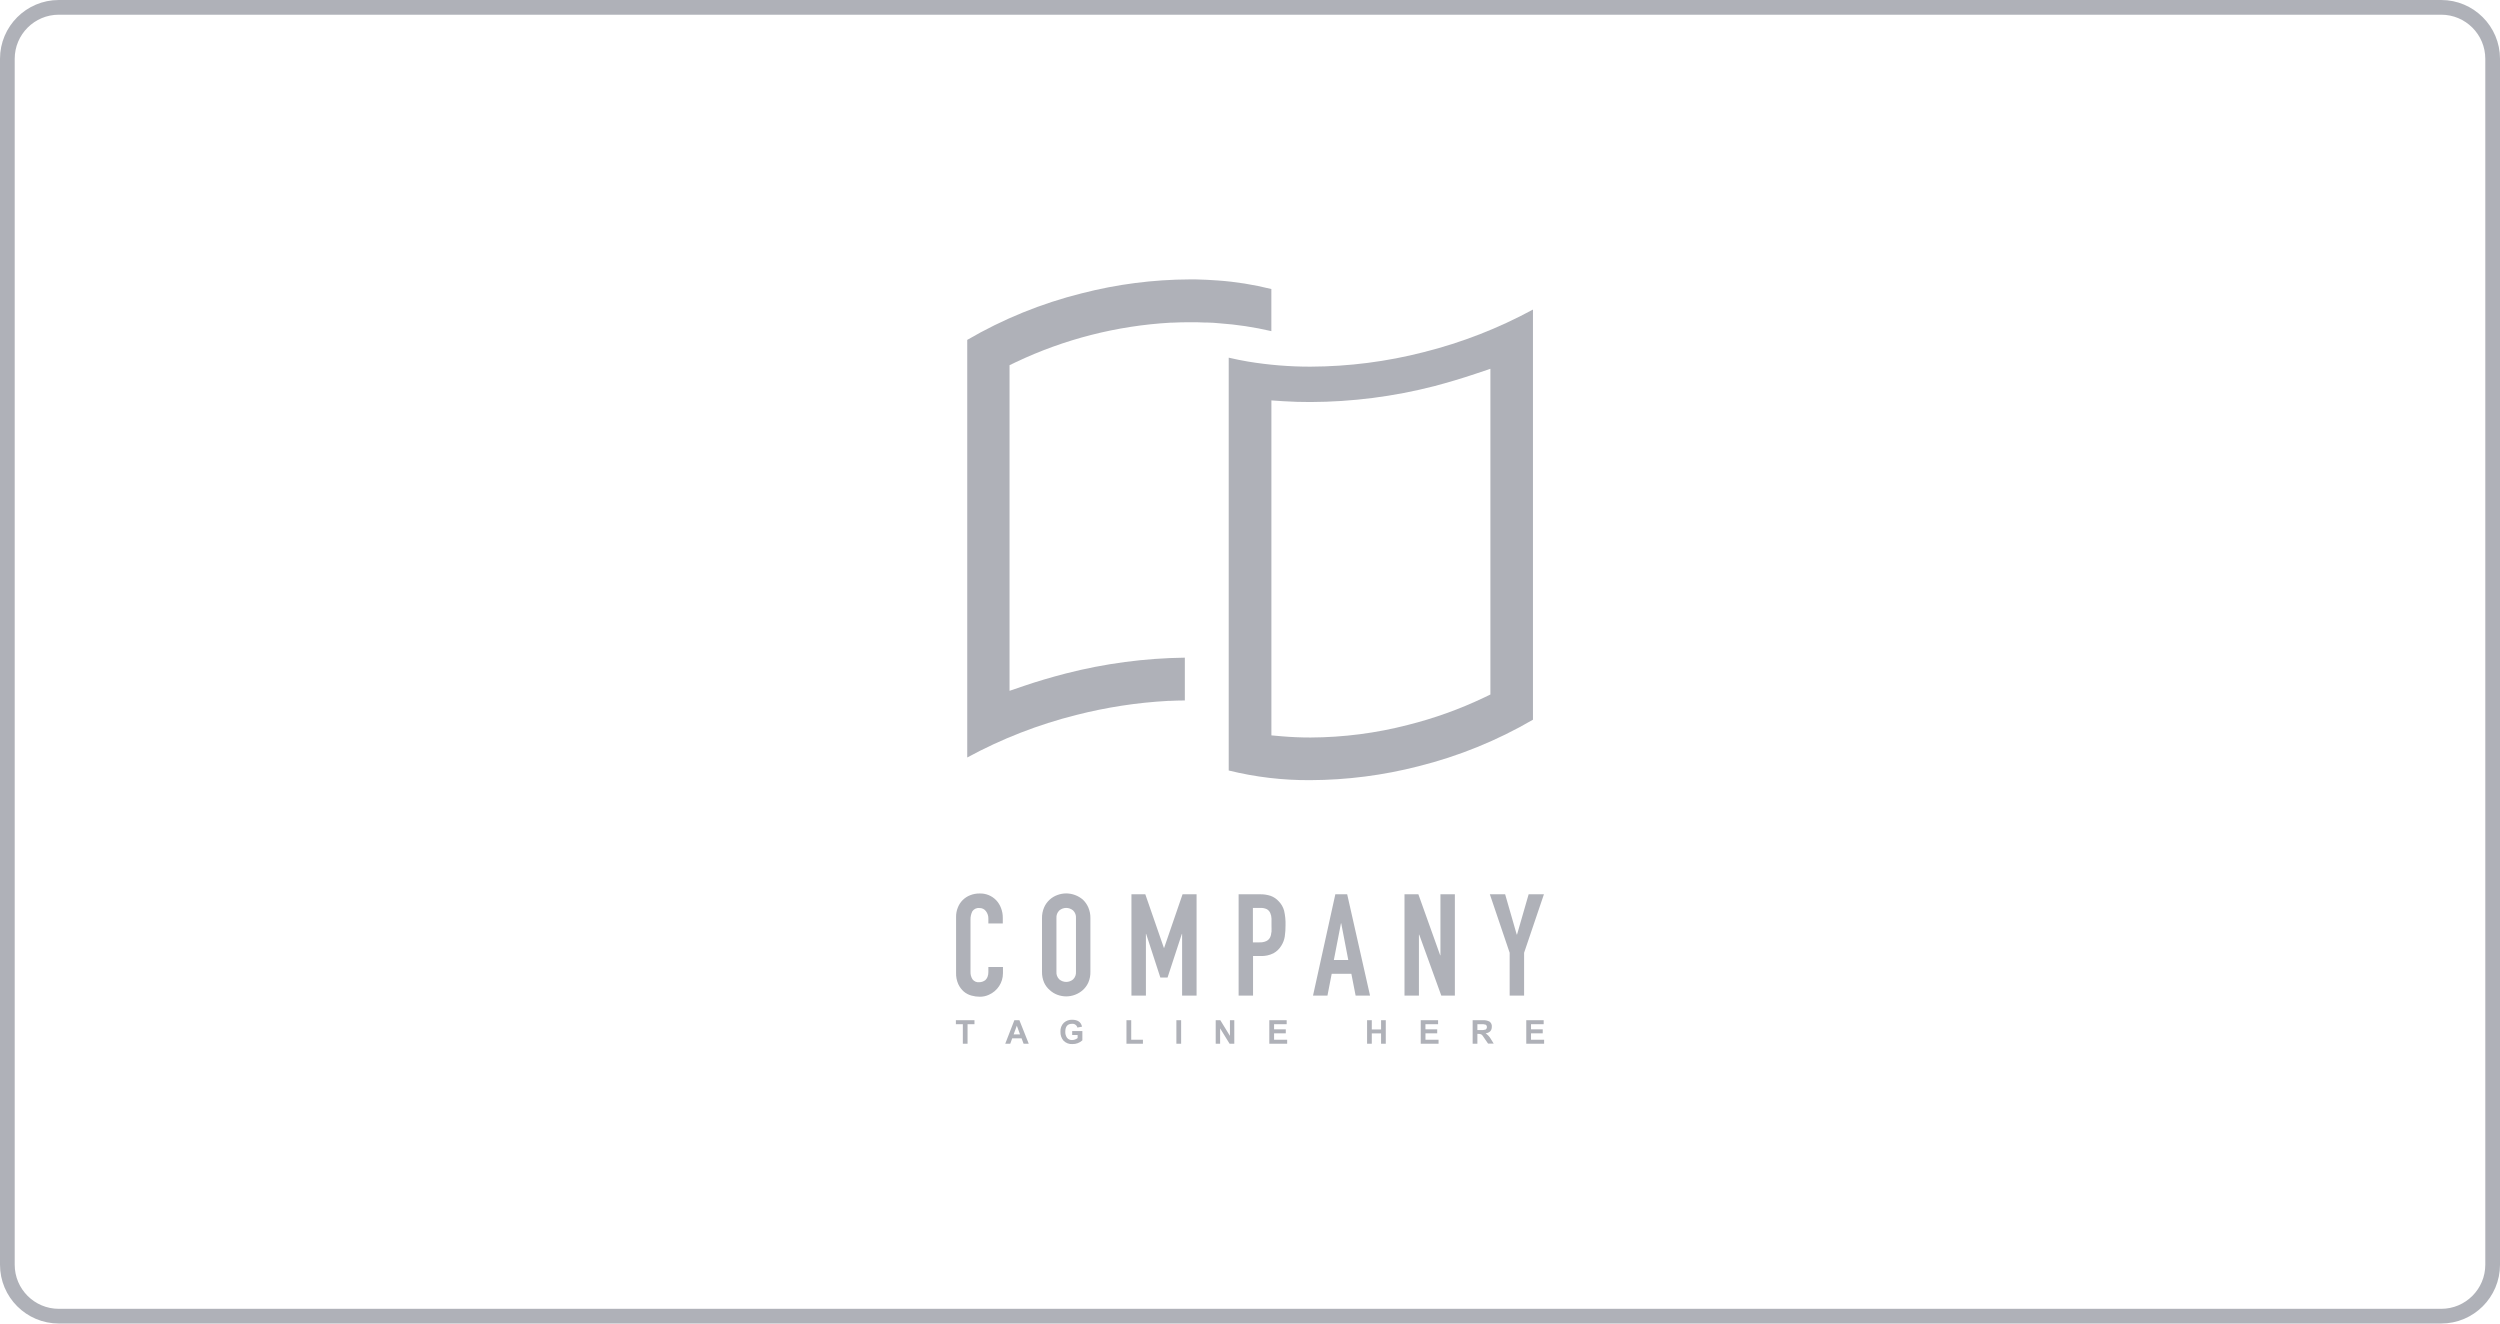
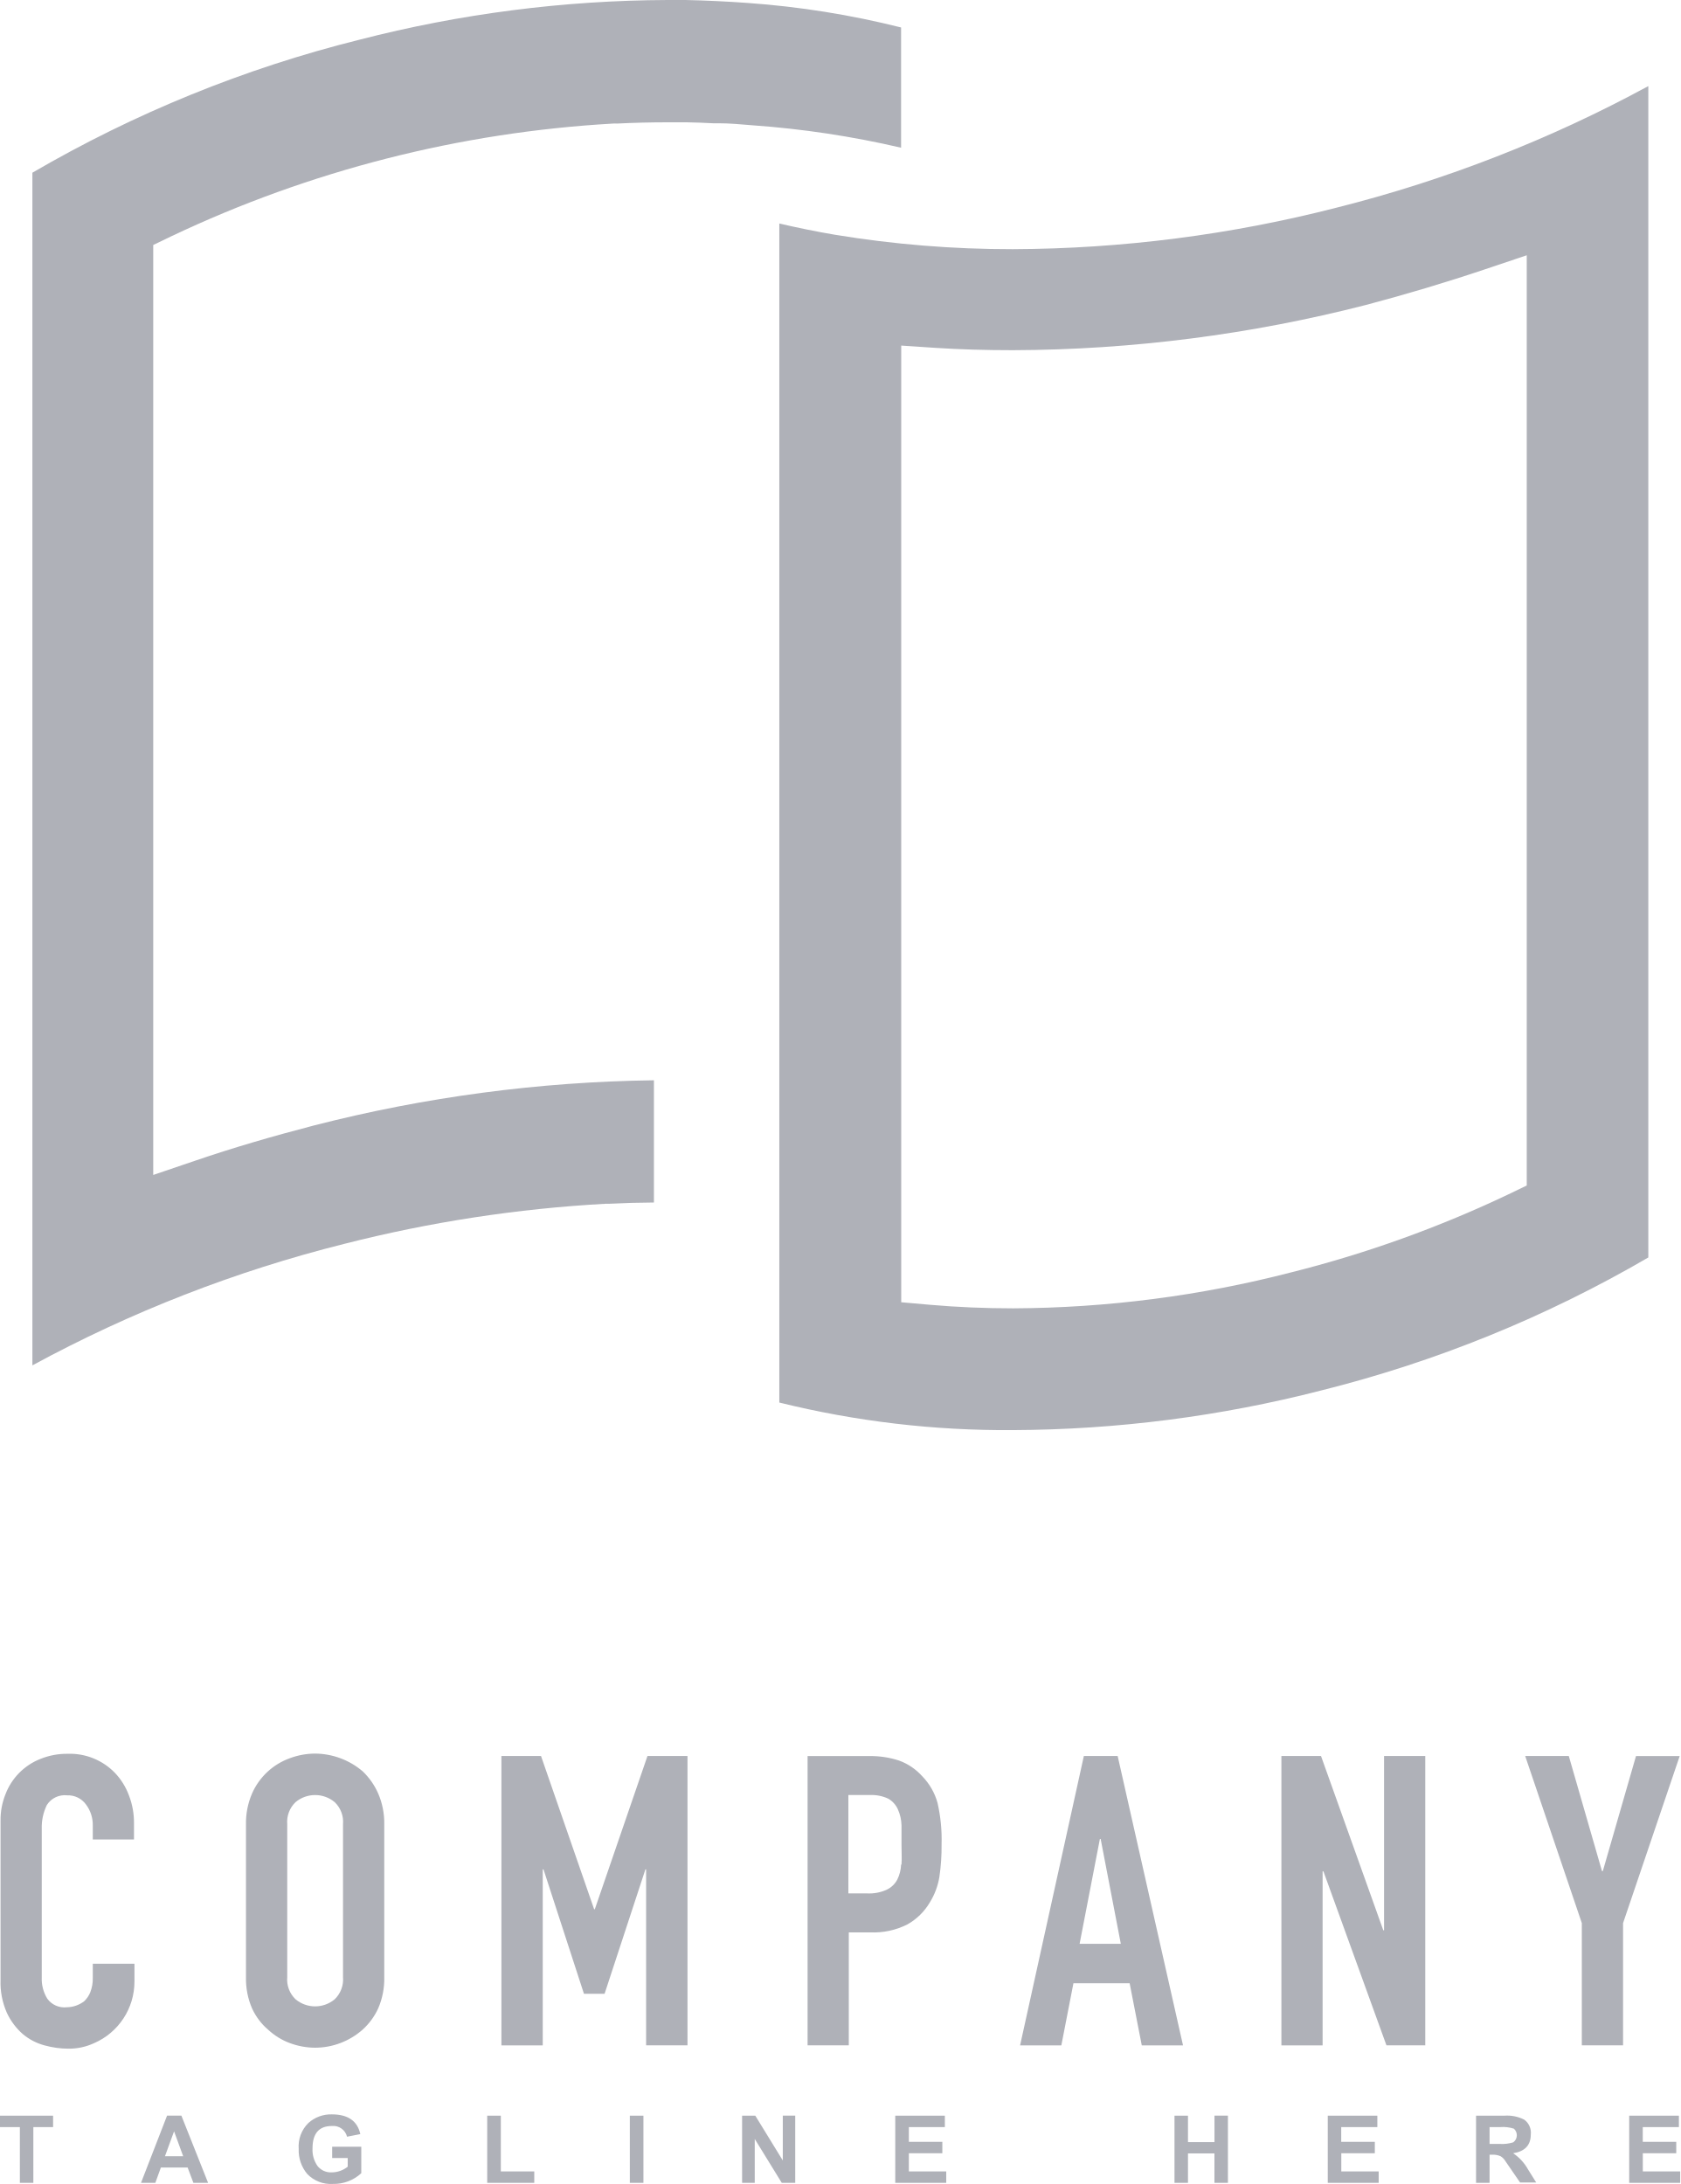
- <svg xmlns="http://www.w3.org/2000/svg" width="170" height="90" fill="none">
-   <rect x=".5" y=".5" width="169" height="89" rx="3.5" stroke="#AFB1B8" />
-   <path d="M81.977 21.934h.136c.254 0 .527.026.797.049a22.64 22.64 0 013.542.534v-2.863c-1.2-.301-2.422-.496-3.656-.583A29.224 29.224 0 0081.32 19h-.427c-2.475.01-4.94.327-7.337.946-2.73.68-5.35 1.747-7.784 3.166v28.397a31.633 31.633 0 017.42-2.892 32.36 32.36 0 016.228-.956h.084c.352-.018.703-.028 1.065-.03v-2.91a34.329 34.329 0 00-8.095 1.076c-.98.255-1.925.53-2.813.834l-1.012.344V24.833l.432-.208a28.276 28.276 0 0110.516-2.683.63.63 0 01.091 0c.403-.02.808-.03 1.205-.03h.455c.21.005.42.01.63.023z" fill="#AFB1B8" />
-   <path d="M89.11 24.933a25.923 25.923 0 01-4.234-.344c-.45-.076-.893-.167-1.323-.267v28.072c1.82.45 3.69.67 5.565.656a29.943 29.943 0 007.337-.944 29.809 29.809 0 007.786-3.166V21.05a31.767 31.767 0 01-7.417 2.893c-2.52.648-5.111.98-7.713.99zm11.225.485l1.012-.34v22.148l-.433.209a27.746 27.746 0 01-5.173 1.859c-2.163.56-4.387.847-6.62.857-.668 0-1.33-.028-1.973-.084l-.693-.061V27.228l.807.054a28.38 28.38 0 001.854.056c2.835-.01 5.659-.372 8.406-1.078.944-.25 1.882-.529 2.813-.842zM67.737 61.212a1.492 1.492 0 00-1.125-.455 1.674 1.674 0 00-.65.122 1.464 1.464 0 00-.832.842c-.08.2-.12.413-.117.628v3.794c-.01.267.042.533.149.778.09.194.219.368.38.509.151.127.33.22.52.27.185.051.376.078.567.078.212.002.42-.043.612-.132a1.597 1.597 0 00.96-1.465v-.425h-.992v.339a.882.882 0 01-.059.338.609.609 0 01-.144.213.697.697 0 01-.415.145.504.504 0 01-.465-.203.898.898 0 01-.132-.509v-3.537c-.006-.196.036-.39.122-.567a.507.507 0 01.485-.229.526.526 0 01.443.214.806.806 0 01.165.508v.328h.981v-.386a1.786 1.786 0 00-.121-.664 1.562 1.562 0 00-.332-.534zM73.629 61.17a1.765 1.765 0 00-1.128-.418c-.202.001-.403.037-.592.107a1.56 1.56 0 00-.908.842c-.1.232-.15.482-.145.735v3.639c-.006.255.043.51.145.745.09.195.22.369.384.508.152.14.33.25.524.32.19.07.39.106.592.107a1.714 1.714 0 001.128-.427c.158-.142.285-.315.374-.508.102-.235.151-.49.144-.745v-3.64a1.77 1.77 0 00-.144-.734 1.641 1.641 0 00-.374-.532zm-.463 4.904a.656.656 0 01-.197.527.727.727 0 01-.934 0 .65.65 0 01-.197-.526v-3.64a.653.653 0 01.197-.526.726.726 0 01.934 0 .652.652 0 01.197.527v3.639zM81.367 67.7v-6.89h-.953l-1.253 3.647h-.017l-1.263-3.646h-.943v6.888h.984v-4.19h.017l.964 2.962h.491l.971-2.962h.018v4.19h.984zM86.958 61.294c-.152-.17-.343-.3-.557-.377a2.184 2.184 0 00-.713-.106h-1.462v6.888h.981v-2.69h.506c.307.014.611-.05.886-.188a1.43 1.43 0 00.538-.527c.114-.183.19-.387.226-.6.038-.259.056-.52.053-.783.01-.33-.023-.661-.096-.984a1.466 1.466 0 00-.362-.633zm-.506 2.1a.868.868 0 01-.091.359.553.553 0 01-.253.241 1.007 1.007 0 01-.463.087h-.448v-2.342h.506a.941.941 0 01.443.086.556.556 0 01.23.255c.054.12.083.251.086.384v.457c0 .16.01.326 0 .473h-.01zM91.608 60.81h-.805l-1.518 6.89h.982l.288-1.48h1.338l.289 1.48h.981l-1.555-6.89zm-.906 4.471l.483-2.497h.018l.48 2.497h-.981zM97.95 64.96h-.018l-1.483-4.15h-.943v6.89h.981v-4.143h.02l1.5 4.142h.924V60.81h-.981v4.15zM103.948 60.81l-.79 2.74h-.02l-.789-2.74h-1.04l1.348 3.978v2.911h.982v-2.911l1.348-3.977h-1.039zM65 69.645h.473v1.327h.321v-1.327h.47v-.272H65v.272zM68.977 69.373l-.62 1.599h.341l.132-.364h.638l.136.364h.35l-.636-1.6h-.341zm-.05.966l.217-.593.217.593h-.435zM72.908 70.382h.37v.206a.613.613 0 01-.38.135.404.404 0 01-.34-.153.67.67 0 01-.118-.417c0-.356.154-.534.46-.534a.337.337 0 01.362.255l.316-.061c-.068-.313-.293-.47-.678-.47a.804.804 0 00-.559.205.78.78 0 00-.23.615.872.872 0 00.205.6.776.776 0 00.607.234.96.96 0 00.678-.254v-.63h-.693v.27zM76.923 69.373h-.324v1.599h1.12V70.7h-.796v-1.327zM80.317 69.373h-.323v1.599h.323v-1.6zM83.636 70.44l-.655-1.067h-.313v1.599h.3v-1.045l.643 1.045h.321v-1.6h-.296v1.069zM86.637 70.268h.797v-.272h-.797v-.351h.857v-.272h-1.181v1.599h1.214V70.7h-.89v-.432zM93.912 70.003h-.63v-.63h-.321v1.599h.321v-.7h.63v.7h.321v-1.6h-.32v.631zM96.93 70.268h.8v-.272h-.8v-.351h.86v-.272H96.61v1.599h1.212V70.7h-.89v-.432zM101.023 70.268c.279-.044.42-.191.42-.445a.38.38 0 00-.157-.356.903.903 0 00-.468-.094h-.678v1.599h.322v-.669h.063a.433.433 0 01.2.036c.047.029.086.069.114.117l.349.508h.384l-.195-.312a1.11 1.11 0 00-.354-.384zm-.324-.222h-.237v-.401h.253a.838.838 0 01.326.038.212.212 0 01.046.255.213.213 0 01-.061.07.915.915 0 01-.327.038zM104.109 70.268h.797v-.272h-.797v-.351h.861v-.272h-1.184v1.599H105V70.7h-.891v-.432z" fill="#AFB1B8" />
+ <svg xmlns="http://www.w3.org/2000/svg" width="40" height="52" fill="none">
+   <path d="M16.977 2.935h.136c.253 0 .527.025.797.048 1.193.084 2.377.263 3.542.534V.654A21.09 21.09 0 0017.797.07 29.24 29.24 0 0016.319 0h-.427c-2.475.01-4.94.327-7.337.946-2.73.68-5.35 1.747-7.784 3.166v28.397a31.634 31.634 0 017.42-2.892 32.36 32.36 0 016.228-.956h.084c.351-.018.703-.028 1.065-.03v-2.91a34.328 34.328 0 00-8.095 1.076c-.98.255-1.925.53-2.813.834l-1.012.344V5.833l.432-.208a28.275 28.275 0 0110.516-2.683.627.627 0 01.091 0c.403-.02.808-.03 1.205-.03h.455c.21.005.42.01.63.023z" fill="#AFB1B8" />
+   <path d="M24.11 5.933a25.913 25.913 0 01-4.234-.344c-.45-.076-.893-.168-1.323-.267v28.072c1.82.45 3.69.67 5.565.656a29.943 29.943 0 007.337-.944 29.815 29.815 0 007.786-3.166V2.05a31.777 31.777 0 01-7.417 2.893c-2.52.648-5.112.98-7.713.99zm11.225.485l1.012-.34v22.148l-.433.209a27.764 27.764 0 01-5.173 1.859c-2.163.56-4.387.847-6.62.857-.668 0-1.33-.028-1.973-.084l-.693-.061V8.228l.807.054c.587.038 1.194.056 1.854.056 2.835-.01 5.659-.372 8.406-1.078.944-.25 1.882-.529 2.813-.842zM2.737 42.212a1.492 1.492 0 00-1.125-.455 1.674 1.674 0 00-.65.122 1.463 1.463 0 00-.832.842c-.08.2-.12.413-.117.628v3.794c-.01.267.042.533.149.778.09.194.219.368.38.509.151.127.33.22.52.27.185.051.376.078.567.078.212.002.42-.043.612-.132a1.597 1.597 0 00.96-1.465v-.425h-.992v.339a.882.882 0 01-.059.338.608.608 0 01-.144.214.697.697 0 01-.415.145.504.504 0 01-.465-.204.899.899 0 01-.132-.509v-3.537c-.006-.196.036-.39.122-.567a.507.507 0 01.485-.229.526.526 0 01.443.214.806.806 0 01.165.508v.328h.981v-.386a1.788 1.788 0 00-.121-.664 1.562 1.562 0 00-.332-.534zM8.629 42.17a1.765 1.765 0 00-1.128-.418c-.202.001-.403.037-.592.107a1.559 1.559 0 00-.908.842c-.1.232-.15.482-.145.735v3.639c-.006.255.043.51.145.745.09.195.22.369.384.508.152.14.33.25.524.32.19.07.39.106.592.107a1.714 1.714 0 001.128-.427c.158-.142.286-.315.374-.508.102-.235.151-.49.145-.745v-3.64a1.77 1.77 0 00-.145-.734 1.643 1.643 0 00-.374-.532zm-.463 4.904a.654.654 0 01-.197.527.727.727 0 01-.934 0 .651.651 0 01-.197-.526v-3.64a.654.654 0 01.197-.526.727.727 0 01.934 0 .651.651 0 01.197.527v3.639zM16.367 48.7v-6.89h-.953l-1.253 3.647h-.017L12.88 41.81h-.943v6.89h.984v-4.191h.018l.963 2.962h.491l.972-2.962h.017v4.19h.984zM21.958 42.294c-.152-.17-.343-.3-.557-.377a2.184 2.184 0 00-.713-.106h-1.462v6.888h.981v-2.69h.506c.307.014.611-.05.886-.188a1.43 1.43 0 00.538-.527c.114-.183.19-.387.226-.6.038-.259.056-.52.053-.783.01-.33-.023-.661-.096-.984a1.466 1.466 0 00-.362-.633zm-.506 2.1a.868.868 0 01-.091.359.553.553 0 01-.253.241 1.007 1.007 0 01-.463.087h-.448v-2.342h.506a.941.941 0 01.443.086.556.556 0 01.23.255c.054.12.083.251.086.384v.457c0 .16.01.326 0 .473h-.01zM26.608 41.81h-.805l-1.518 6.89h.982l.288-1.48h1.338l.289 1.48h.982l-1.556-6.89zm-.906 4.471l.483-2.497h.018l.48 2.497h-.981zM32.95 45.96h-.018l-1.483-4.15h-.943v6.89h.981v-4.143h.02l1.5 4.142h.924V41.81h-.981v4.15zM38.948 41.81l-.79 2.74h-.02l-.79-2.74H36.31l1.348 3.978v2.911h.982v-2.911l1.348-3.977h-1.04zM0 50.645h.473v1.327h.321v-1.327h.47v-.272H0v.272zM3.977 50.373l-.62 1.599h.341l.132-.364h.637l.137.364h.35l-.636-1.6h-.341zm-.05.966l.217-.593.217.593h-.435zM7.908 51.382h.37v.206a.613.613 0 01-.38.135.404.404 0 01-.34-.153.669.669 0 01-.118-.417c0-.356.154-.534.46-.534a.337.337 0 01.362.255l.316-.062c-.068-.312-.293-.47-.678-.47a.804.804 0 00-.559.206.78.78 0 00-.23.615.873.873 0 00.205.6.776.776 0 00.607.235.96.96 0 00.678-.255v-.63h-.693v.27zM11.923 50.373h-.324v1.599h1.12V51.7h-.796v-1.327zM15.318 50.373h-.324v1.599h.324v-1.6zM18.636 51.44l-.655-1.067h-.314v1.599h.301v-1.045l.643 1.045h.321v-1.6h-.296v1.069zM21.637 51.268h.797v-.272h-.797v-.351h.857v-.272h-1.181v1.599h1.214V51.7h-.89v-.432zM28.912 51.003h-.63v-.63h-.321v1.599h.321v-.7h.63v.7h.321v-1.6h-.32v.631zM31.93 51.268h.8v-.272h-.8v-.351h.86v-.272H31.61v1.599h1.212V51.7h-.89v-.432zM36.023 51.268c.278-.044.42-.191.42-.445a.383.383 0 00-.157-.356.904.904 0 00-.468-.094h-.678v1.599h.322v-.669h.063a.431.431 0 01.2.036c.047.029.086.069.114.117l.349.508h.384l-.195-.312a1.115 1.115 0 00-.354-.384zm-.324-.222h-.237v-.401h.253a.84.84 0 01.326.038.21.21 0 01-.015.325.913.913 0 01-.327.038zM39.11 51.268h.796v-.272h-.797v-.351h.86v-.272h-1.183v1.599H40V51.7h-.89v-.432z" fill="#AFB1B8" />
</svg>
